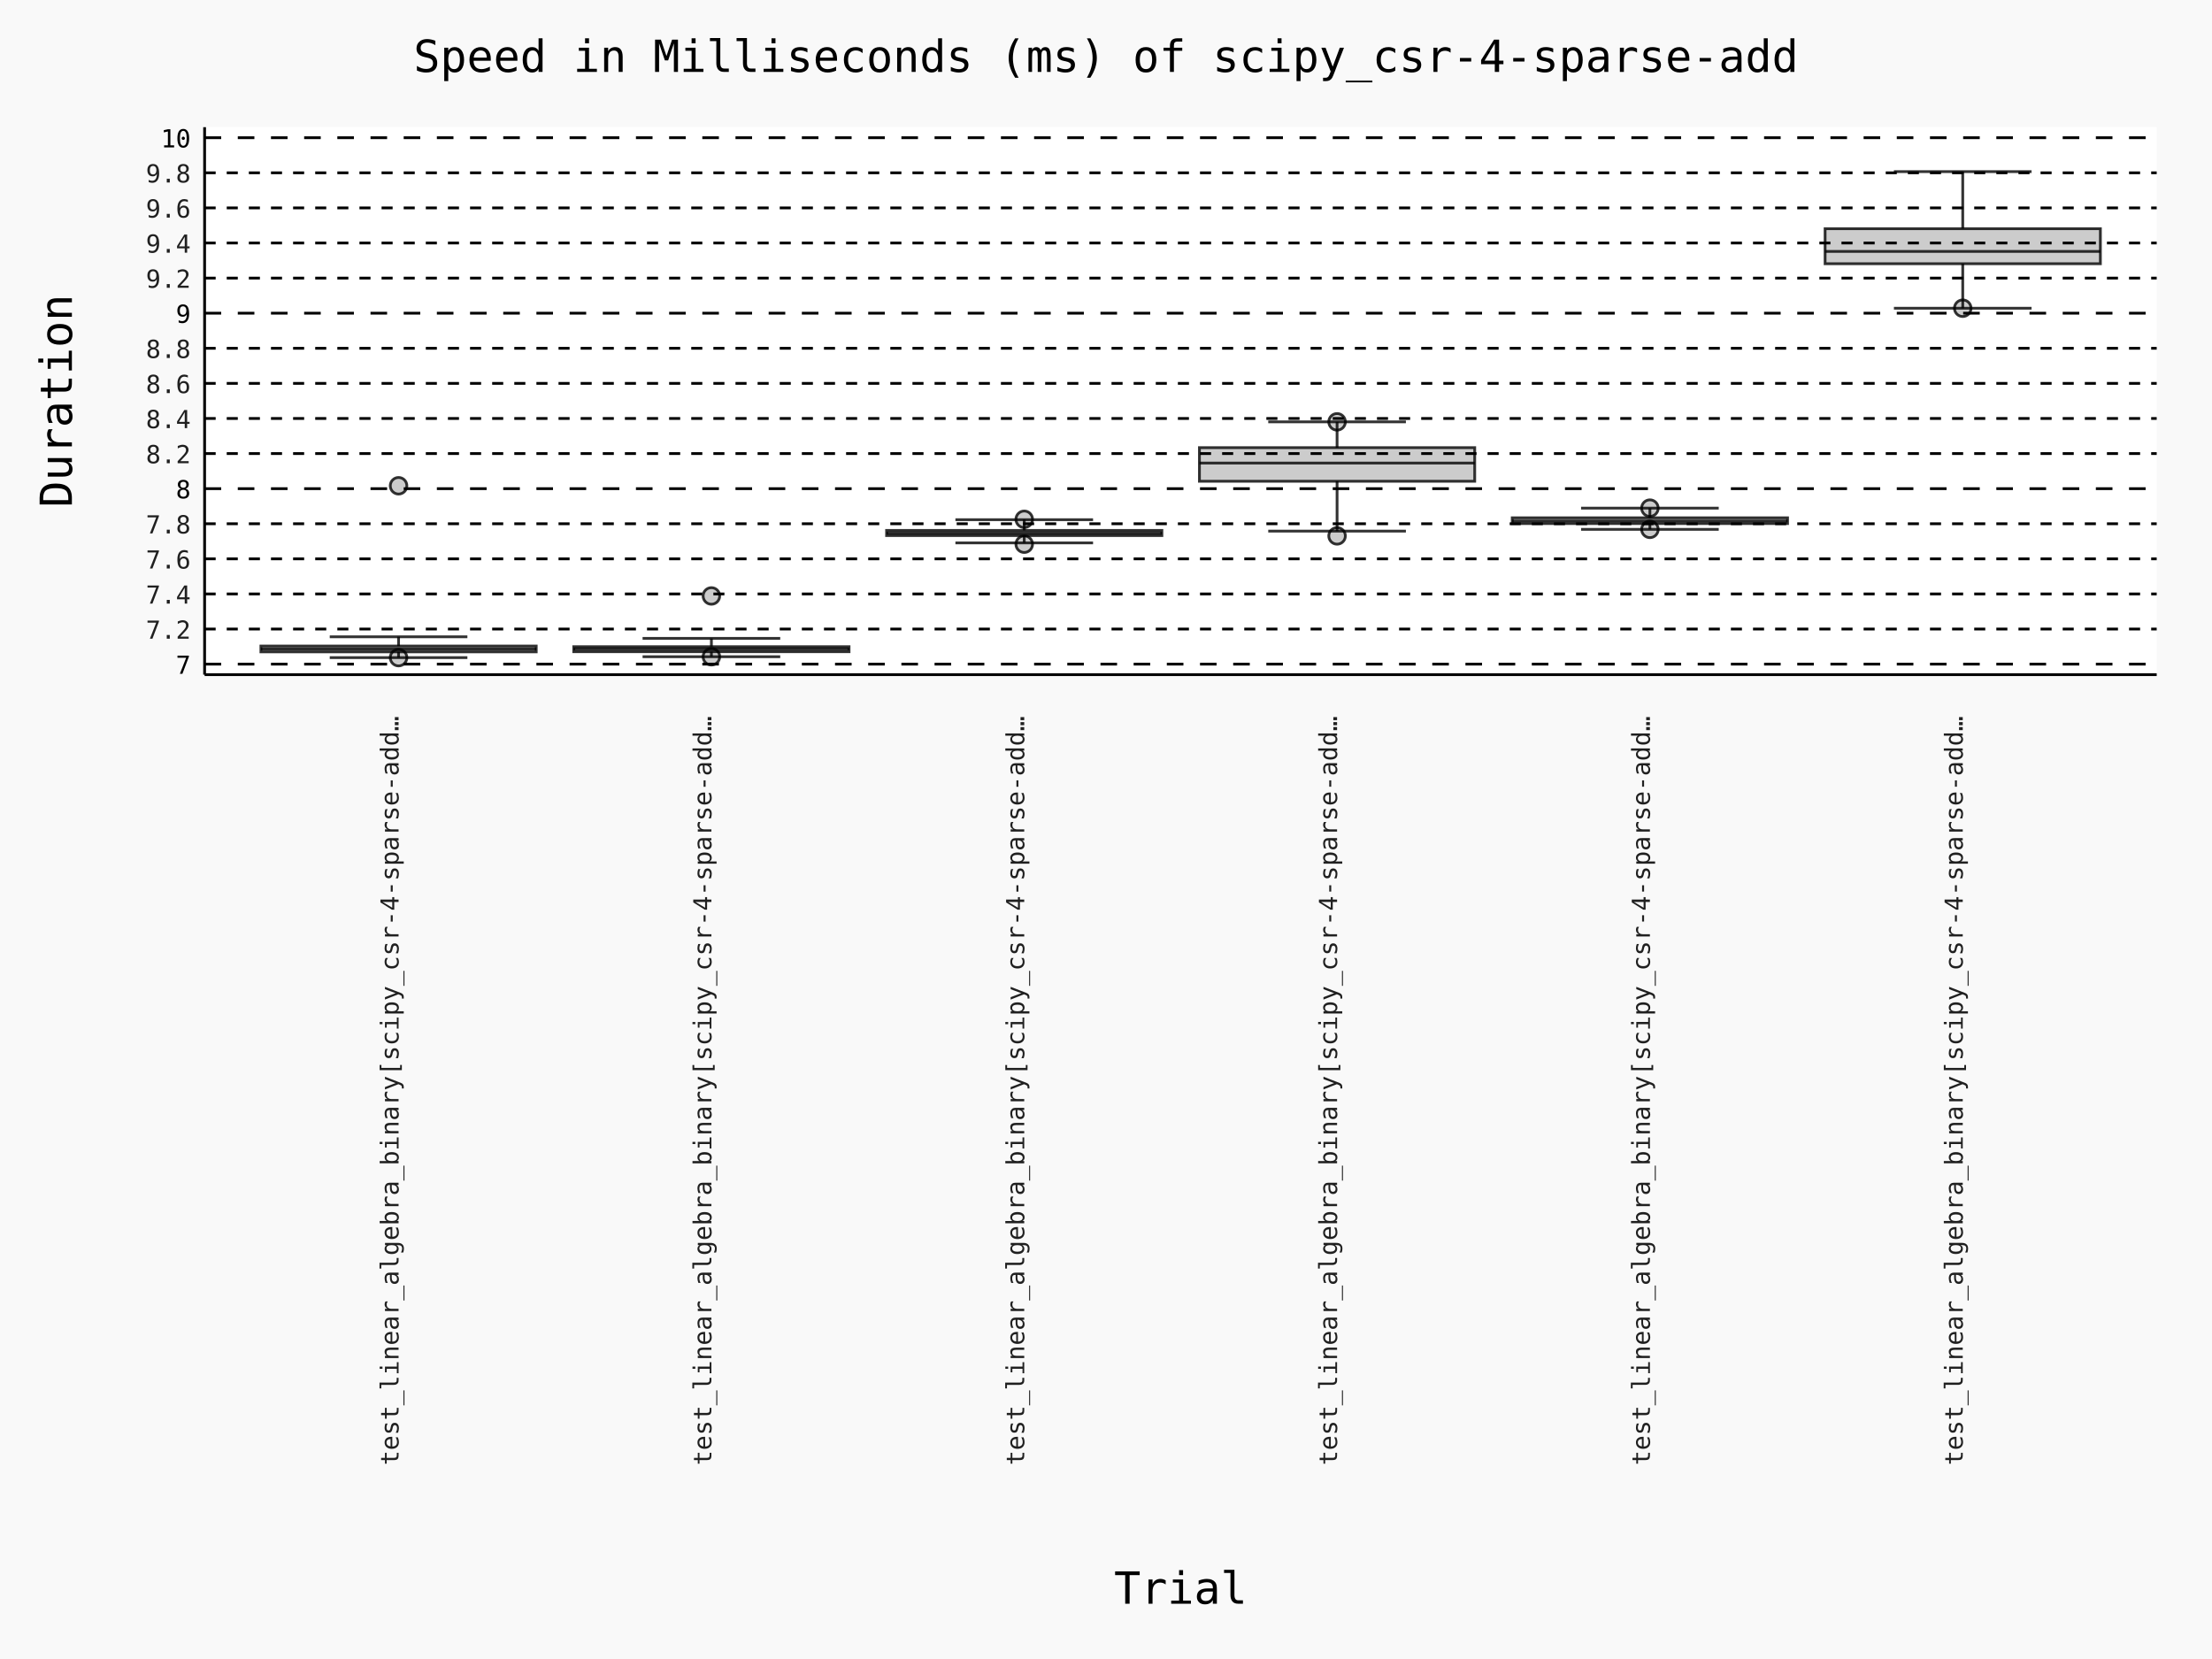
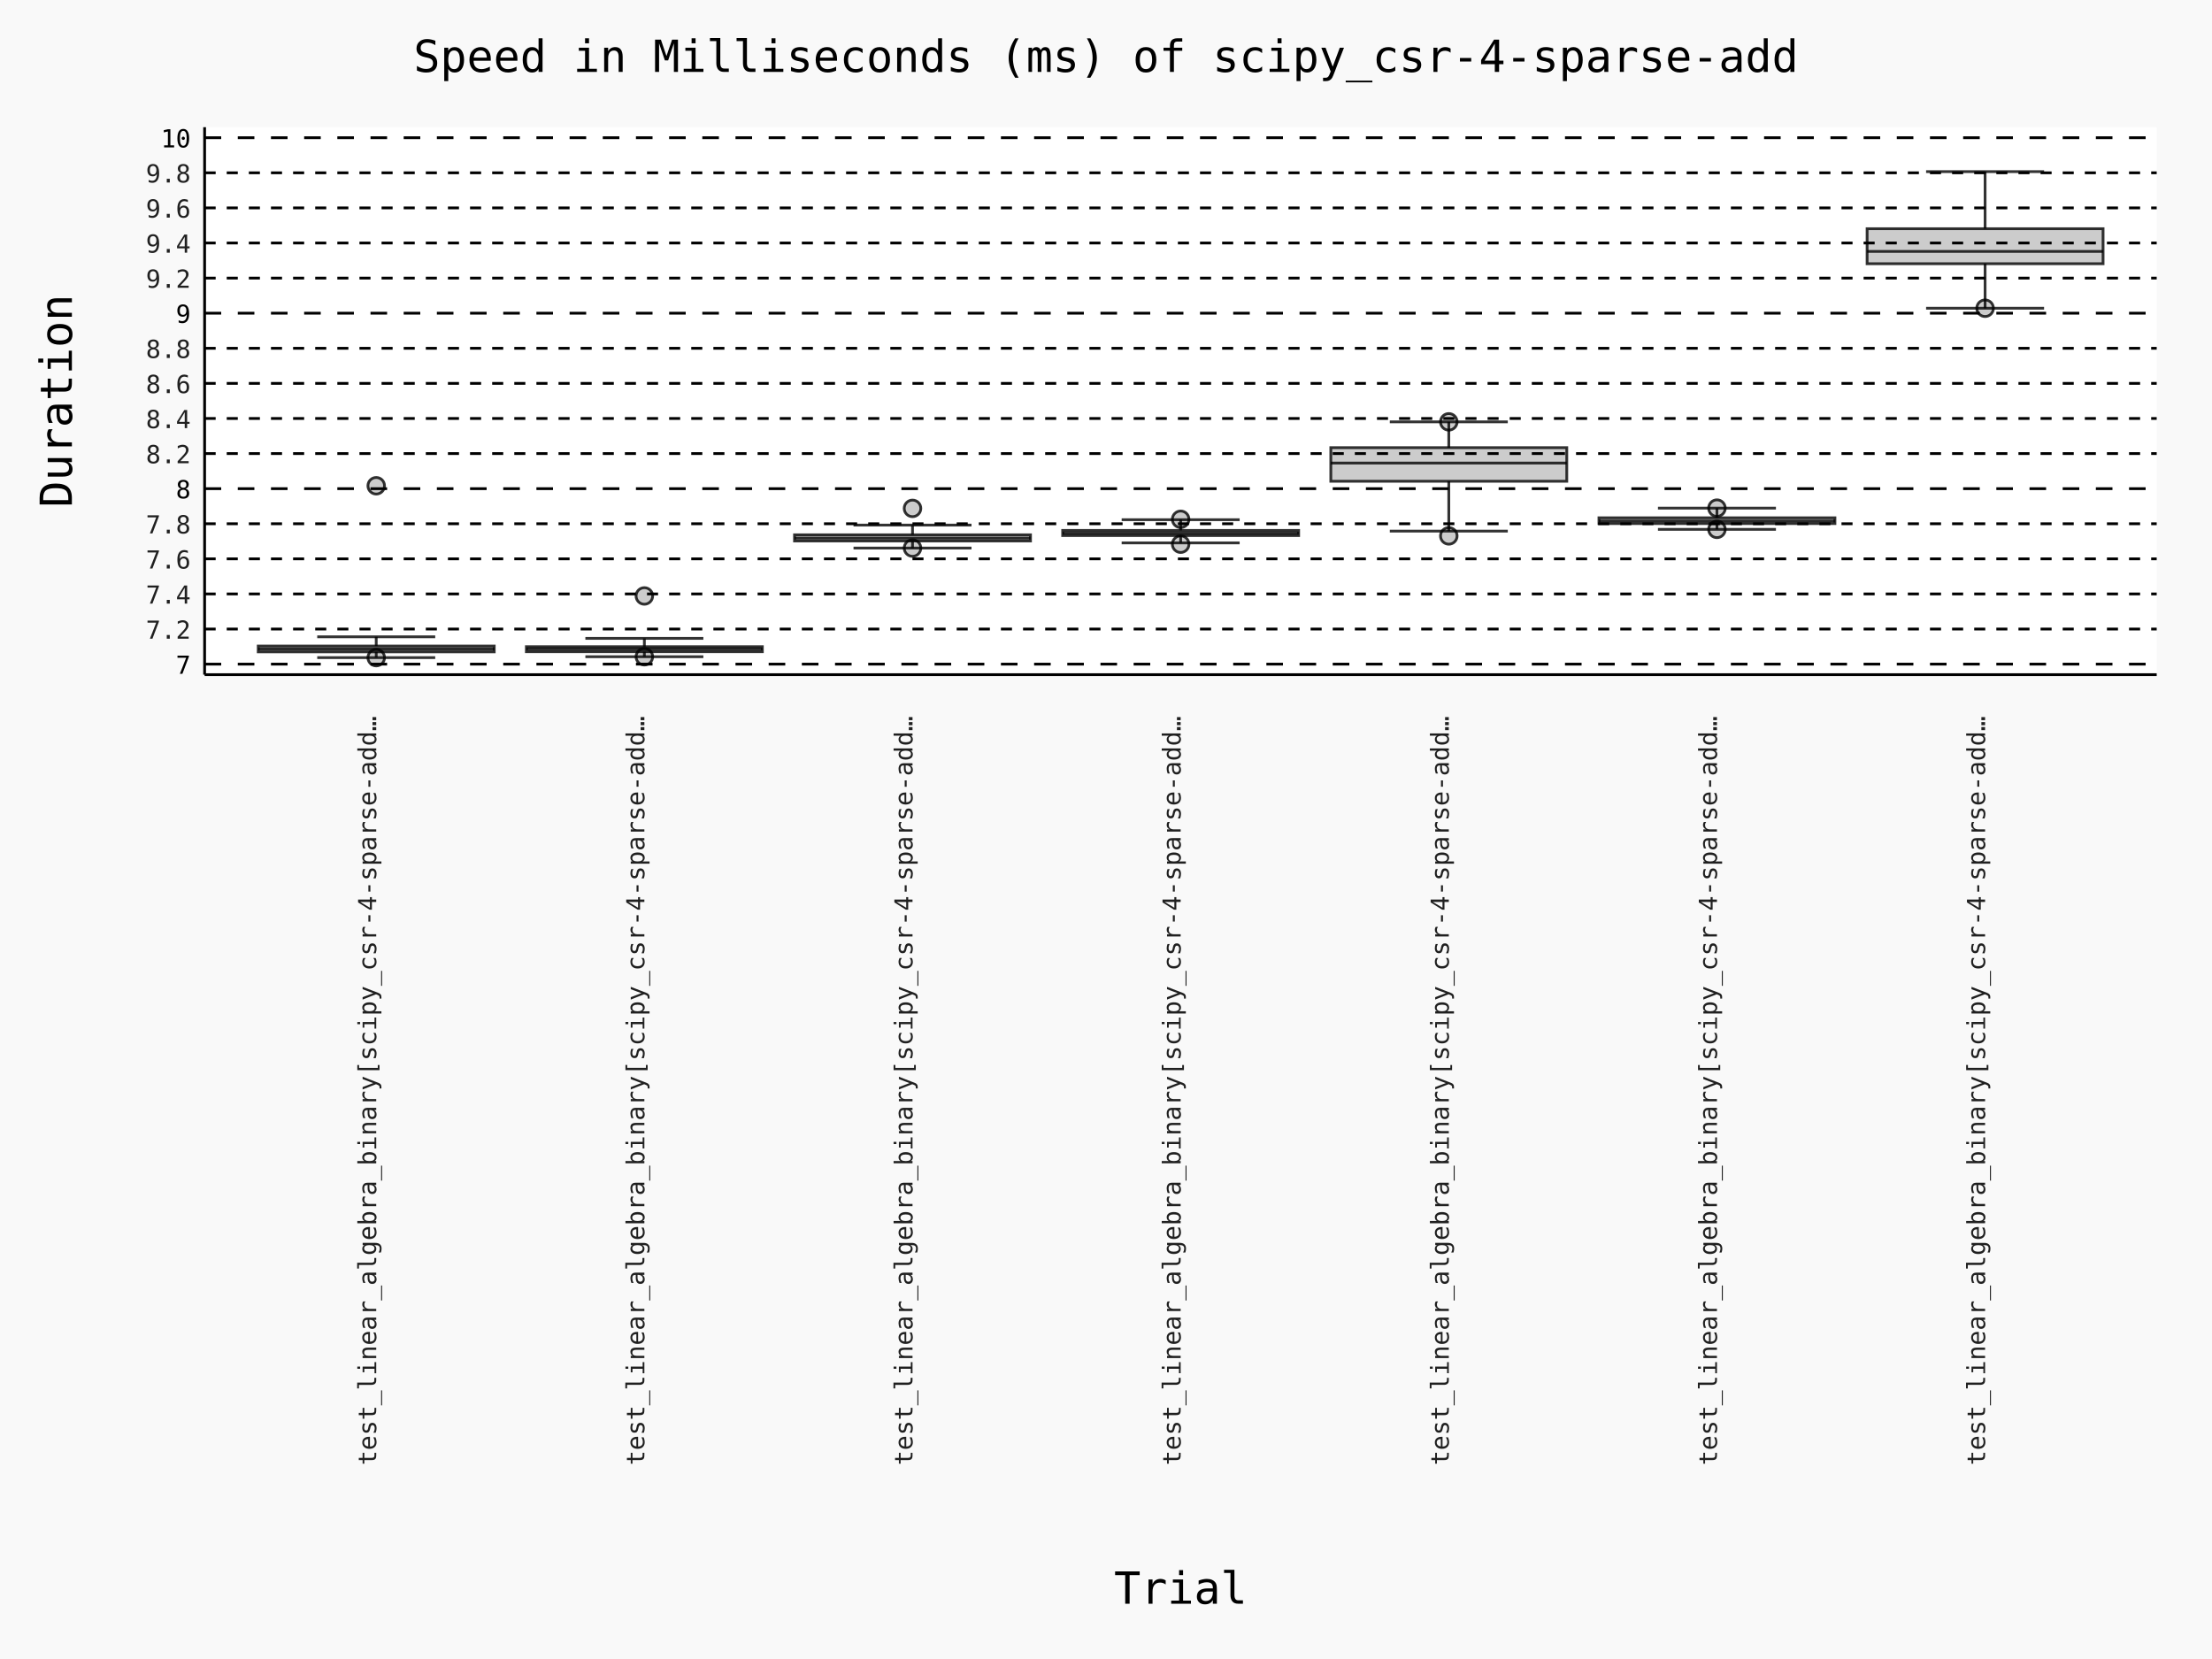
- <svg xmlns="http://www.w3.org/2000/svg" id="chart-9094779d-92fd-4ec5-b00a-3bc36656b622" class="pygal-chart" viewBox="0 0 800 600">
+ <svg xmlns="http://www.w3.org/2000/svg" id="chart-b6734a11-fb12-4c2f-bd4e-224523b827c1" class="pygal-chart" viewBox="0 0 800 600">
  <defs>
-     <style type="text/css">#chart-9094779d-92fd-4ec5-b00a-3bc36656b622{-webkit-user-select:none;-webkit-font-smoothing:antialiased;font-family:Consolas,"Deja Vu Sans Mono","Bitstream Vera Sans Mono","Courier New",monospace}#chart-9094779d-92fd-4ec5-b00a-3bc36656b622 .title{font-family:Consolas,"Deja Vu Sans Mono","Bitstream Vera Sans Mono","Courier New",monospace;font-size:16px}#chart-9094779d-92fd-4ec5-b00a-3bc36656b622 .legends .legend text{font-family:Consolas,"Deja Vu Sans Mono","Bitstream Vera Sans Mono","Courier New",monospace;font-size:14px}#chart-9094779d-92fd-4ec5-b00a-3bc36656b622 .axis text{font-family:Consolas,"Deja Vu Sans Mono","Bitstream Vera Sans Mono","Courier New",monospace;font-size:10px}#chart-9094779d-92fd-4ec5-b00a-3bc36656b622 .axis text.major{font-family:Consolas,"Deja Vu Sans Mono","Bitstream Vera Sans Mono","Courier New",monospace;font-size:10px}#chart-9094779d-92fd-4ec5-b00a-3bc36656b622 .text-overlay text.value{font-family:Consolas,"Deja Vu Sans Mono","Bitstream Vera Sans Mono","Courier New",monospace;font-size:16px}#chart-9094779d-92fd-4ec5-b00a-3bc36656b622 .text-overlay text.label{font-family:Consolas,"Deja Vu Sans Mono","Bitstream Vera Sans Mono","Courier New",monospace;font-size:10px}#chart-9094779d-92fd-4ec5-b00a-3bc36656b622 .tooltip{font-family:Consolas,"Deja Vu Sans Mono","Bitstream Vera Sans Mono","Courier New",monospace;font-size:14px}#chart-9094779d-92fd-4ec5-b00a-3bc36656b622 text.no_data{font-family:Consolas,"Deja Vu Sans Mono","Bitstream Vera Sans Mono","Courier New",monospace;font-size:64px}
- #chart-9094779d-92fd-4ec5-b00a-3bc36656b622{background-color:rgba(249,249,249,1)}#chart-9094779d-92fd-4ec5-b00a-3bc36656b622 path,#chart-9094779d-92fd-4ec5-b00a-3bc36656b622 line,#chart-9094779d-92fd-4ec5-b00a-3bc36656b622 rect,#chart-9094779d-92fd-4ec5-b00a-3bc36656b622 circle{-webkit-transition:150ms;-moz-transition:150ms;transition:150ms}#chart-9094779d-92fd-4ec5-b00a-3bc36656b622 .graph &gt; .background{fill:rgba(249,249,249,1)}#chart-9094779d-92fd-4ec5-b00a-3bc36656b622 .plot &gt; .background{fill:rgba(255,255,255,1)}#chart-9094779d-92fd-4ec5-b00a-3bc36656b622 .graph{fill:rgba(0,0,0,.87)}#chart-9094779d-92fd-4ec5-b00a-3bc36656b622 text.no_data{fill:rgba(0,0,0,1)}#chart-9094779d-92fd-4ec5-b00a-3bc36656b622 .title{fill:rgba(0,0,0,1)}#chart-9094779d-92fd-4ec5-b00a-3bc36656b622 .legends .legend text{fill:rgba(0,0,0,.87)}#chart-9094779d-92fd-4ec5-b00a-3bc36656b622 .legends .legend:hover text{fill:rgba(0,0,0,1)}#chart-9094779d-92fd-4ec5-b00a-3bc36656b622 .axis .line{stroke:rgba(0,0,0,1)}#chart-9094779d-92fd-4ec5-b00a-3bc36656b622 .axis .guide.line{stroke:rgba(0,0,0,.54)}#chart-9094779d-92fd-4ec5-b00a-3bc36656b622 .axis .major.line{stroke:rgba(0,0,0,.87)}#chart-9094779d-92fd-4ec5-b00a-3bc36656b622 .axis text.major{fill:rgba(0,0,0,1)}#chart-9094779d-92fd-4ec5-b00a-3bc36656b622 .axis.y .guides:hover .guide.line,#chart-9094779d-92fd-4ec5-b00a-3bc36656b622 .line-graph .axis.x .guides:hover .guide.line,#chart-9094779d-92fd-4ec5-b00a-3bc36656b622 .stackedline-graph .axis.x .guides:hover .guide.line,#chart-9094779d-92fd-4ec5-b00a-3bc36656b622 .xy-graph .axis.x .guides:hover .guide.line{stroke:rgba(0,0,0,1)}#chart-9094779d-92fd-4ec5-b00a-3bc36656b622 .axis .guides:hover text{fill:rgba(0,0,0,1)}#chart-9094779d-92fd-4ec5-b00a-3bc36656b622 .reactive{fill-opacity:.7;stroke-opacity:.8;stroke-width:1}#chart-9094779d-92fd-4ec5-b00a-3bc36656b622 .ci{stroke:rgba(0,0,0,.87)}#chart-9094779d-92fd-4ec5-b00a-3bc36656b622 .reactive.active,#chart-9094779d-92fd-4ec5-b00a-3bc36656b622 .active .reactive{fill-opacity:.8;stroke-opacity:.9;stroke-width:4}#chart-9094779d-92fd-4ec5-b00a-3bc36656b622 .ci .reactive.active{stroke-width:1.5}#chart-9094779d-92fd-4ec5-b00a-3bc36656b622 .series text{fill:rgba(0,0,0,1)}#chart-9094779d-92fd-4ec5-b00a-3bc36656b622 .tooltip rect{fill:rgba(255,255,255,1);stroke:rgba(0,0,0,1);-webkit-transition:opacity 150ms;-moz-transition:opacity 150ms;transition:opacity 150ms}#chart-9094779d-92fd-4ec5-b00a-3bc36656b622 .tooltip .label{fill:rgba(0,0,0,.87)}#chart-9094779d-92fd-4ec5-b00a-3bc36656b622 .tooltip .label{fill:rgba(0,0,0,.87)}#chart-9094779d-92fd-4ec5-b00a-3bc36656b622 .tooltip .legend{font-size:.8em;fill:rgba(0,0,0,.54)}#chart-9094779d-92fd-4ec5-b00a-3bc36656b622 .tooltip .x_label{font-size:.6em;fill:rgba(0,0,0,1)}#chart-9094779d-92fd-4ec5-b00a-3bc36656b622 .tooltip .xlink{font-size:.5em;text-decoration:underline}#chart-9094779d-92fd-4ec5-b00a-3bc36656b622 .tooltip .value{font-size:1.5em}#chart-9094779d-92fd-4ec5-b00a-3bc36656b622 .bound{font-size:.5em}#chart-9094779d-92fd-4ec5-b00a-3bc36656b622 .max-value{font-size:.75em;fill:rgba(0,0,0,.54)}#chart-9094779d-92fd-4ec5-b00a-3bc36656b622 .map-element{fill:rgba(255,255,255,1);stroke:rgba(0,0,0,.54) !important}#chart-9094779d-92fd-4ec5-b00a-3bc36656b622 .map-element .reactive{fill-opacity:inherit;stroke-opacity:inherit}#chart-9094779d-92fd-4ec5-b00a-3bc36656b622 .color-0,#chart-9094779d-92fd-4ec5-b00a-3bc36656b622 .color-0 a:visited{stroke:#000000;fill:#000000}#chart-9094779d-92fd-4ec5-b00a-3bc36656b622 .color-1,#chart-9094779d-92fd-4ec5-b00a-3bc36656b622 .color-1 a:visited{stroke:#000000;fill:#000000}#chart-9094779d-92fd-4ec5-b00a-3bc36656b622 .color-2,#chart-9094779d-92fd-4ec5-b00a-3bc36656b622 .color-2 a:visited{stroke:#000000;fill:#000000}#chart-9094779d-92fd-4ec5-b00a-3bc36656b622 .color-3,#chart-9094779d-92fd-4ec5-b00a-3bc36656b622 .color-3 a:visited{stroke:#000000;fill:#000000}#chart-9094779d-92fd-4ec5-b00a-3bc36656b622 .color-4,#chart-9094779d-92fd-4ec5-b00a-3bc36656b622 .color-4 a:visited{stroke:#000000;fill:#000000}#chart-9094779d-92fd-4ec5-b00a-3bc36656b622 .color-5,#chart-9094779d-92fd-4ec5-b00a-3bc36656b622 .color-5 a:visited{stroke:#000000;fill:#000000}#chart-9094779d-92fd-4ec5-b00a-3bc36656b622 .text-overlay .color-0 text{fill:white}#chart-9094779d-92fd-4ec5-b00a-3bc36656b622 .text-overlay .color-1 text{fill:white}#chart-9094779d-92fd-4ec5-b00a-3bc36656b622 .text-overlay .color-2 text{fill:white}#chart-9094779d-92fd-4ec5-b00a-3bc36656b622 .text-overlay .color-3 text{fill:white}#chart-9094779d-92fd-4ec5-b00a-3bc36656b622 .text-overlay .color-4 text{fill:white}#chart-9094779d-92fd-4ec5-b00a-3bc36656b622 .text-overlay .color-5 text{fill:white}
- #chart-9094779d-92fd-4ec5-b00a-3bc36656b622 text.no_data{text-anchor:middle}#chart-9094779d-92fd-4ec5-b00a-3bc36656b622 .guide.line{fill:none}#chart-9094779d-92fd-4ec5-b00a-3bc36656b622 .centered{text-anchor:middle}#chart-9094779d-92fd-4ec5-b00a-3bc36656b622 .title{text-anchor:middle}#chart-9094779d-92fd-4ec5-b00a-3bc36656b622 .legends .legend text{fill-opacity:1}#chart-9094779d-92fd-4ec5-b00a-3bc36656b622 .axis.x text{text-anchor:middle}#chart-9094779d-92fd-4ec5-b00a-3bc36656b622 .axis.x:not(.web) text[transform]{text-anchor:start}#chart-9094779d-92fd-4ec5-b00a-3bc36656b622 .axis.x:not(.web) text[transform].backwards{text-anchor:end}#chart-9094779d-92fd-4ec5-b00a-3bc36656b622 .axis.y text{text-anchor:end}#chart-9094779d-92fd-4ec5-b00a-3bc36656b622 .axis.y text[transform].backwards{text-anchor:start}#chart-9094779d-92fd-4ec5-b00a-3bc36656b622 .axis.y2 text{text-anchor:start}#chart-9094779d-92fd-4ec5-b00a-3bc36656b622 .axis.y2 text[transform].backwards{text-anchor:end}#chart-9094779d-92fd-4ec5-b00a-3bc36656b622 .axis .guide.line{stroke-dasharray:4,4;stroke:black}#chart-9094779d-92fd-4ec5-b00a-3bc36656b622 .axis .major.guide.line{stroke-dasharray:6,6;stroke:black}#chart-9094779d-92fd-4ec5-b00a-3bc36656b622 .horizontal .axis.y .guide.line,#chart-9094779d-92fd-4ec5-b00a-3bc36656b622 .horizontal .axis.y2 .guide.line,#chart-9094779d-92fd-4ec5-b00a-3bc36656b622 .vertical .axis.x .guide.line{opacity:0}#chart-9094779d-92fd-4ec5-b00a-3bc36656b622 .horizontal .axis.always_show .guide.line,#chart-9094779d-92fd-4ec5-b00a-3bc36656b622 .vertical .axis.always_show .guide.line{opacity:1 !important}#chart-9094779d-92fd-4ec5-b00a-3bc36656b622 .axis.y .guides:hover .guide.line,#chart-9094779d-92fd-4ec5-b00a-3bc36656b622 .axis.y2 .guides:hover .guide.line,#chart-9094779d-92fd-4ec5-b00a-3bc36656b622 .axis.x .guides:hover .guide.line{opacity:1}#chart-9094779d-92fd-4ec5-b00a-3bc36656b622 .axis .guides:hover text{opacity:1}#chart-9094779d-92fd-4ec5-b00a-3bc36656b622 .nofill{fill:none}#chart-9094779d-92fd-4ec5-b00a-3bc36656b622 .subtle-fill{fill-opacity:.2}#chart-9094779d-92fd-4ec5-b00a-3bc36656b622 .dot{stroke-width:1px;fill-opacity:1;stroke-opacity:1}#chart-9094779d-92fd-4ec5-b00a-3bc36656b622 .dot.active{stroke-width:5px}#chart-9094779d-92fd-4ec5-b00a-3bc36656b622 .dot.negative{fill:transparent}#chart-9094779d-92fd-4ec5-b00a-3bc36656b622 text,#chart-9094779d-92fd-4ec5-b00a-3bc36656b622 tspan{stroke:none !important}#chart-9094779d-92fd-4ec5-b00a-3bc36656b622 .series text.active{opacity:1}#chart-9094779d-92fd-4ec5-b00a-3bc36656b622 .tooltip rect{fill-opacity:.95;stroke-width:.5}#chart-9094779d-92fd-4ec5-b00a-3bc36656b622 .tooltip text{fill-opacity:1}#chart-9094779d-92fd-4ec5-b00a-3bc36656b622 .showable{visibility:hidden}#chart-9094779d-92fd-4ec5-b00a-3bc36656b622 .showable.shown{visibility:visible}#chart-9094779d-92fd-4ec5-b00a-3bc36656b622 .gauge-background{fill:rgba(229,229,229,1);stroke:none}#chart-9094779d-92fd-4ec5-b00a-3bc36656b622 .bg-lines{stroke:rgba(249,249,249,1);stroke-width:2px}
+     <style type="text/css">#chart-b6734a11-fb12-4c2f-bd4e-224523b827c1{-webkit-user-select:none;-webkit-font-smoothing:antialiased;font-family:Consolas,"Deja Vu Sans Mono","Bitstream Vera Sans Mono","Courier New",monospace}#chart-b6734a11-fb12-4c2f-bd4e-224523b827c1 .title{font-family:Consolas,"Deja Vu Sans Mono","Bitstream Vera Sans Mono","Courier New",monospace;font-size:16px}#chart-b6734a11-fb12-4c2f-bd4e-224523b827c1 .legends .legend text{font-family:Consolas,"Deja Vu Sans Mono","Bitstream Vera Sans Mono","Courier New",monospace;font-size:14px}#chart-b6734a11-fb12-4c2f-bd4e-224523b827c1 .axis text{font-family:Consolas,"Deja Vu Sans Mono","Bitstream Vera Sans Mono","Courier New",monospace;font-size:10px}#chart-b6734a11-fb12-4c2f-bd4e-224523b827c1 .axis text.major{font-family:Consolas,"Deja Vu Sans Mono","Bitstream Vera Sans Mono","Courier New",monospace;font-size:10px}#chart-b6734a11-fb12-4c2f-bd4e-224523b827c1 .text-overlay text.value{font-family:Consolas,"Deja Vu Sans Mono","Bitstream Vera Sans Mono","Courier New",monospace;font-size:16px}#chart-b6734a11-fb12-4c2f-bd4e-224523b827c1 .text-overlay text.label{font-family:Consolas,"Deja Vu Sans Mono","Bitstream Vera Sans Mono","Courier New",monospace;font-size:10px}#chart-b6734a11-fb12-4c2f-bd4e-224523b827c1 .tooltip{font-family:Consolas,"Deja Vu Sans Mono","Bitstream Vera Sans Mono","Courier New",monospace;font-size:14px}#chart-b6734a11-fb12-4c2f-bd4e-224523b827c1 text.no_data{font-family:Consolas,"Deja Vu Sans Mono","Bitstream Vera Sans Mono","Courier New",monospace;font-size:64px}
+ #chart-b6734a11-fb12-4c2f-bd4e-224523b827c1{background-color:rgba(249,249,249,1)}#chart-b6734a11-fb12-4c2f-bd4e-224523b827c1 path,#chart-b6734a11-fb12-4c2f-bd4e-224523b827c1 line,#chart-b6734a11-fb12-4c2f-bd4e-224523b827c1 rect,#chart-b6734a11-fb12-4c2f-bd4e-224523b827c1 circle{-webkit-transition:150ms;-moz-transition:150ms;transition:150ms}#chart-b6734a11-fb12-4c2f-bd4e-224523b827c1 .graph &gt; .background{fill:rgba(249,249,249,1)}#chart-b6734a11-fb12-4c2f-bd4e-224523b827c1 .plot &gt; .background{fill:rgba(255,255,255,1)}#chart-b6734a11-fb12-4c2f-bd4e-224523b827c1 .graph{fill:rgba(0,0,0,.87)}#chart-b6734a11-fb12-4c2f-bd4e-224523b827c1 text.no_data{fill:rgba(0,0,0,1)}#chart-b6734a11-fb12-4c2f-bd4e-224523b827c1 .title{fill:rgba(0,0,0,1)}#chart-b6734a11-fb12-4c2f-bd4e-224523b827c1 .legends .legend text{fill:rgba(0,0,0,.87)}#chart-b6734a11-fb12-4c2f-bd4e-224523b827c1 .legends .legend:hover text{fill:rgba(0,0,0,1)}#chart-b6734a11-fb12-4c2f-bd4e-224523b827c1 .axis .line{stroke:rgba(0,0,0,1)}#chart-b6734a11-fb12-4c2f-bd4e-224523b827c1 .axis .guide.line{stroke:rgba(0,0,0,.54)}#chart-b6734a11-fb12-4c2f-bd4e-224523b827c1 .axis .major.line{stroke:rgba(0,0,0,.87)}#chart-b6734a11-fb12-4c2f-bd4e-224523b827c1 .axis text.major{fill:rgba(0,0,0,1)}#chart-b6734a11-fb12-4c2f-bd4e-224523b827c1 .axis.y .guides:hover .guide.line,#chart-b6734a11-fb12-4c2f-bd4e-224523b827c1 .line-graph .axis.x .guides:hover .guide.line,#chart-b6734a11-fb12-4c2f-bd4e-224523b827c1 .stackedline-graph .axis.x .guides:hover .guide.line,#chart-b6734a11-fb12-4c2f-bd4e-224523b827c1 .xy-graph .axis.x .guides:hover .guide.line{stroke:rgba(0,0,0,1)}#chart-b6734a11-fb12-4c2f-bd4e-224523b827c1 .axis .guides:hover text{fill:rgba(0,0,0,1)}#chart-b6734a11-fb12-4c2f-bd4e-224523b827c1 .reactive{fill-opacity:.7;stroke-opacity:.8;stroke-width:1}#chart-b6734a11-fb12-4c2f-bd4e-224523b827c1 .ci{stroke:rgba(0,0,0,.87)}#chart-b6734a11-fb12-4c2f-bd4e-224523b827c1 .reactive.active,#chart-b6734a11-fb12-4c2f-bd4e-224523b827c1 .active .reactive{fill-opacity:.8;stroke-opacity:.9;stroke-width:4}#chart-b6734a11-fb12-4c2f-bd4e-224523b827c1 .ci .reactive.active{stroke-width:1.5}#chart-b6734a11-fb12-4c2f-bd4e-224523b827c1 .series text{fill:rgba(0,0,0,1)}#chart-b6734a11-fb12-4c2f-bd4e-224523b827c1 .tooltip rect{fill:rgba(255,255,255,1);stroke:rgba(0,0,0,1);-webkit-transition:opacity 150ms;-moz-transition:opacity 150ms;transition:opacity 150ms}#chart-b6734a11-fb12-4c2f-bd4e-224523b827c1 .tooltip .label{fill:rgba(0,0,0,.87)}#chart-b6734a11-fb12-4c2f-bd4e-224523b827c1 .tooltip .label{fill:rgba(0,0,0,.87)}#chart-b6734a11-fb12-4c2f-bd4e-224523b827c1 .tooltip .legend{font-size:.8em;fill:rgba(0,0,0,.54)}#chart-b6734a11-fb12-4c2f-bd4e-224523b827c1 .tooltip .x_label{font-size:.6em;fill:rgba(0,0,0,1)}#chart-b6734a11-fb12-4c2f-bd4e-224523b827c1 .tooltip .xlink{font-size:.5em;text-decoration:underline}#chart-b6734a11-fb12-4c2f-bd4e-224523b827c1 .tooltip .value{font-size:1.5em}#chart-b6734a11-fb12-4c2f-bd4e-224523b827c1 .bound{font-size:.5em}#chart-b6734a11-fb12-4c2f-bd4e-224523b827c1 .max-value{font-size:.75em;fill:rgba(0,0,0,.54)}#chart-b6734a11-fb12-4c2f-bd4e-224523b827c1 .map-element{fill:rgba(255,255,255,1);stroke:rgba(0,0,0,.54) !important}#chart-b6734a11-fb12-4c2f-bd4e-224523b827c1 .map-element .reactive{fill-opacity:inherit;stroke-opacity:inherit}#chart-b6734a11-fb12-4c2f-bd4e-224523b827c1 .color-0,#chart-b6734a11-fb12-4c2f-bd4e-224523b827c1 .color-0 a:visited{stroke:#000000;fill:#000000}#chart-b6734a11-fb12-4c2f-bd4e-224523b827c1 .color-1,#chart-b6734a11-fb12-4c2f-bd4e-224523b827c1 .color-1 a:visited{stroke:#000000;fill:#000000}#chart-b6734a11-fb12-4c2f-bd4e-224523b827c1 .color-2,#chart-b6734a11-fb12-4c2f-bd4e-224523b827c1 .color-2 a:visited{stroke:#000000;fill:#000000}#chart-b6734a11-fb12-4c2f-bd4e-224523b827c1 .color-3,#chart-b6734a11-fb12-4c2f-bd4e-224523b827c1 .color-3 a:visited{stroke:#000000;fill:#000000}#chart-b6734a11-fb12-4c2f-bd4e-224523b827c1 .color-4,#chart-b6734a11-fb12-4c2f-bd4e-224523b827c1 .color-4 a:visited{stroke:#000000;fill:#000000}#chart-b6734a11-fb12-4c2f-bd4e-224523b827c1 .color-5,#chart-b6734a11-fb12-4c2f-bd4e-224523b827c1 .color-5 a:visited{stroke:#000000;fill:#000000}#chart-b6734a11-fb12-4c2f-bd4e-224523b827c1 .color-6,#chart-b6734a11-fb12-4c2f-bd4e-224523b827c1 .color-6 a:visited{stroke:#000000;fill:#000000}#chart-b6734a11-fb12-4c2f-bd4e-224523b827c1 .text-overlay .color-0 text{fill:white}#chart-b6734a11-fb12-4c2f-bd4e-224523b827c1 .text-overlay .color-1 text{fill:white}#chart-b6734a11-fb12-4c2f-bd4e-224523b827c1 .text-overlay .color-2 text{fill:white}#chart-b6734a11-fb12-4c2f-bd4e-224523b827c1 .text-overlay .color-3 text{fill:white}#chart-b6734a11-fb12-4c2f-bd4e-224523b827c1 .text-overlay .color-4 text{fill:white}#chart-b6734a11-fb12-4c2f-bd4e-224523b827c1 .text-overlay .color-5 text{fill:white}#chart-b6734a11-fb12-4c2f-bd4e-224523b827c1 .text-overlay .color-6 text{fill:white}
+ #chart-b6734a11-fb12-4c2f-bd4e-224523b827c1 text.no_data{text-anchor:middle}#chart-b6734a11-fb12-4c2f-bd4e-224523b827c1 .guide.line{fill:none}#chart-b6734a11-fb12-4c2f-bd4e-224523b827c1 .centered{text-anchor:middle}#chart-b6734a11-fb12-4c2f-bd4e-224523b827c1 .title{text-anchor:middle}#chart-b6734a11-fb12-4c2f-bd4e-224523b827c1 .legends .legend text{fill-opacity:1}#chart-b6734a11-fb12-4c2f-bd4e-224523b827c1 .axis.x text{text-anchor:middle}#chart-b6734a11-fb12-4c2f-bd4e-224523b827c1 .axis.x:not(.web) text[transform]{text-anchor:start}#chart-b6734a11-fb12-4c2f-bd4e-224523b827c1 .axis.x:not(.web) text[transform].backwards{text-anchor:end}#chart-b6734a11-fb12-4c2f-bd4e-224523b827c1 .axis.y text{text-anchor:end}#chart-b6734a11-fb12-4c2f-bd4e-224523b827c1 .axis.y text[transform].backwards{text-anchor:start}#chart-b6734a11-fb12-4c2f-bd4e-224523b827c1 .axis.y2 text{text-anchor:start}#chart-b6734a11-fb12-4c2f-bd4e-224523b827c1 .axis.y2 text[transform].backwards{text-anchor:end}#chart-b6734a11-fb12-4c2f-bd4e-224523b827c1 .axis .guide.line{stroke-dasharray:4,4;stroke:black}#chart-b6734a11-fb12-4c2f-bd4e-224523b827c1 .axis .major.guide.line{stroke-dasharray:6,6;stroke:black}#chart-b6734a11-fb12-4c2f-bd4e-224523b827c1 .horizontal .axis.y .guide.line,#chart-b6734a11-fb12-4c2f-bd4e-224523b827c1 .horizontal .axis.y2 .guide.line,#chart-b6734a11-fb12-4c2f-bd4e-224523b827c1 .vertical .axis.x .guide.line{opacity:0}#chart-b6734a11-fb12-4c2f-bd4e-224523b827c1 .horizontal .axis.always_show .guide.line,#chart-b6734a11-fb12-4c2f-bd4e-224523b827c1 .vertical .axis.always_show .guide.line{opacity:1 !important}#chart-b6734a11-fb12-4c2f-bd4e-224523b827c1 .axis.y .guides:hover .guide.line,#chart-b6734a11-fb12-4c2f-bd4e-224523b827c1 .axis.y2 .guides:hover .guide.line,#chart-b6734a11-fb12-4c2f-bd4e-224523b827c1 .axis.x .guides:hover .guide.line{opacity:1}#chart-b6734a11-fb12-4c2f-bd4e-224523b827c1 .axis .guides:hover text{opacity:1}#chart-b6734a11-fb12-4c2f-bd4e-224523b827c1 .nofill{fill:none}#chart-b6734a11-fb12-4c2f-bd4e-224523b827c1 .subtle-fill{fill-opacity:.2}#chart-b6734a11-fb12-4c2f-bd4e-224523b827c1 .dot{stroke-width:1px;fill-opacity:1;stroke-opacity:1}#chart-b6734a11-fb12-4c2f-bd4e-224523b827c1 .dot.active{stroke-width:5px}#chart-b6734a11-fb12-4c2f-bd4e-224523b827c1 .dot.negative{fill:transparent}#chart-b6734a11-fb12-4c2f-bd4e-224523b827c1 text,#chart-b6734a11-fb12-4c2f-bd4e-224523b827c1 tspan{stroke:none !important}#chart-b6734a11-fb12-4c2f-bd4e-224523b827c1 .series text.active{opacity:1}#chart-b6734a11-fb12-4c2f-bd4e-224523b827c1 .tooltip rect{fill-opacity:.95;stroke-width:.5}#chart-b6734a11-fb12-4c2f-bd4e-224523b827c1 .tooltip text{fill-opacity:1}#chart-b6734a11-fb12-4c2f-bd4e-224523b827c1 .showable{visibility:hidden}#chart-b6734a11-fb12-4c2f-bd4e-224523b827c1 .showable.shown{visibility:visible}#chart-b6734a11-fb12-4c2f-bd4e-224523b827c1 .gauge-background{fill:rgba(229,229,229,1);stroke:none}#chart-b6734a11-fb12-4c2f-bd4e-224523b827c1 .bg-lines{stroke:rgba(249,249,249,1);stroke-width:2px}
.tooltip .value{font-size:1em !important}.axis text{font-size:9px !important}</style>
  </defs>
  <g class="graph custombox-graph vertical">
    <rect x="0" y="0" width="800" height="600" class="background" />
    <g transform="translate(74, 46)" class="plot">
      <rect x="0" y="0" width="706.0" height="198.0" class="background" />
      <g class="axis y always_show">
        <path d="M0 198 h706" class="line" />
        <g class="guides">
          <path d="M0 194.192 h706" class="major guide line" />
          <text x="-5" y="197.692" class="major">7</text>
        </g>
        <g class="guides">
          <path d="M0 181.5 h706" class="guide line" />
          <text x="-5" y="185.0" class="">7.2</text>
        </g>
        <g class="guides">
          <path d="M0 168.808 h706" class="guide line" />
          <text x="-5" y="172.308" class="">7.4</text>
        </g>
        <g class="guides">
          <path d="M0 156.115 h706" class="guide line" />
          <text x="-5" y="159.615" class="">7.6</text>
        </g>
        <g class="guides">
          <path d="M0 143.423 h706" class="guide line" />
          <text x="-5" y="146.923" class="">7.8</text>
        </g>
        <g class="guides">
          <path d="M0 130.731 h706" class="major guide line" />
          <text x="-5" y="134.231" class="major">8</text>
        </g>
        <g class="guides">
          <path d="M0 118.038 h706" class="guide line" />
          <text x="-5" y="121.538" class="">8.2</text>
        </g>
        <g class="guides">
          <path d="M0 105.346 h706" class="guide line" />
          <text x="-5" y="108.846" class="">8.4</text>
        </g>
        <g class="guides">
          <path d="M0 92.654 h706" class="guide line" />
          <text x="-5" y="96.154" class="">8.6</text>
        </g>
        <g class="guides">
          <path d="M0 79.962 h706" class="guide line" />
          <text x="-5" y="83.462" class="">8.8</text>
        </g>
        <g class="guides">
          <path d="M0 67.269 h706" class="major guide line" />
          <text x="-5" y="70.769" class="major">9</text>
        </g>
        <g class="guides">
          <path d="M0 54.577 h706" class="guide line" />
          <text x="-5" y="58.077" class="">9.2</text>
        </g>
        <g class="guides">
          <path d="M0 41.885 h706" class="guide line" />
          <text x="-5" y="45.385" class="">9.4</text>
        </g>
        <g class="guides">
          <path d="M0 29.192 h706" class="guide line" />
          <text x="-5" y="32.692" class="">9.6</text>
        </g>
        <g class="guides">
          <path d="M0 16.5 h706" class="guide line" />
          <text x="-5" y="20" class="">9.8</text>
        </g>
        <g class="guides">
          <path d="M0 3.808 h706" class="major guide line" />
          <text x="-5" y="7.308" class="major">10</text>
        </g>
      </g>
      <g class="axis x">
        <path d="M0 0 v198" class="line" />
        <g class="guides">
-           <path d="M70.147 0 v198" class="guide line" />
-           <text x="70.147" y="213.0" class="backwards" transform="rotate(270 70.14744 213)">test_linear_algebra_binary[scipy_csr-4-sparse-add…</text>
-         </g>
-         <g class="guides">
-           <path d="M183.288 0 v198" class="guide line" />
-           <text x="183.288" y="213.0" class="backwards" transform="rotate(270 183.2885 213)">test_linear_algebra_binary[scipy_csr-4-sparse-add…</text>
-         </g>
-         <g class="guides">
-           <path d="M296.429 0 v198" class="guide line" />
-           <text x="296.429" y="213.0" class="backwards" transform="rotate(270 296.4295 213)">test_linear_algebra_binary[scipy_csr-4-sparse-add…</text>
-         </g>
-         <g class="guides">
-           <path d="M409.571 0 v198" class="guide line" />
-           <text x="409.571" y="213.0" class="backwards" transform="rotate(270 409.5705 213)">test_linear_algebra_binary[scipy_csr-4-sparse-add…</text>
-         </g>
-         <g class="guides">
-           <path d="M522.712 0 v198" class="guide line" />
-           <text x="522.712" y="213.0" class="backwards" transform="rotate(270 522.7115 213)">test_linear_algebra_binary[scipy_csr-4-sparse-add…</text>
-         </g>
-         <g class="guides">
-           <path d="M635.853 0 v198" class="guide line" />
-           <text x="635.853" y="213.0" class="backwards" transform="rotate(270 635.8526 213)">test_linear_algebra_binary[scipy_csr-4-sparse-add…</text>
+           <path d="M62.066 0 v198" class="guide line" />
+           <text x="62.066" y="213.0" class="backwards" transform="rotate(270 62.06593 213)">test_linear_algebra_binary[scipy_csr-4-sparse-add…</text>
+         </g>
+         <g class="guides">
+           <path d="M159.044 0 v198" class="guide line" />
+           <text x="159.044" y="213.0" class="backwards" transform="rotate(270 159.044 213)">test_linear_algebra_binary[scipy_csr-4-sparse-add…</text>
+         </g>
+         <g class="guides">
+           <path d="M256.022 0 v198" class="guide line" />
+           <text x="256.022" y="213.0" class="backwards" transform="rotate(270 256.022 213)">test_linear_algebra_binary[scipy_csr-4-sparse-add…</text>
+         </g>
+         <g class="guides">
+           <path d="M353 0 v198" class="guide line" />
+           <text x="353.0" y="213.0" class="backwards" transform="rotate(270 353 213)">test_linear_algebra_binary[scipy_csr-4-sparse-add…</text>
+         </g>
+         <g class="guides">
+           <path d="M449.978 0 v198" class="guide line" />
+           <text x="449.978" y="213.0" class="backwards" transform="rotate(270 449.978 213)">test_linear_algebra_binary[scipy_csr-4-sparse-add…</text>
+         </g>
+         <g class="guides">
+           <path d="M546.956 0 v198" class="guide line" />
+           <text x="546.956" y="213.0" class="backwards" transform="rotate(270 546.956 213)">test_linear_algebra_binary[scipy_csr-4-sparse-add…</text>
+         </g>
+         <g class="guides">
+           <path d="M643.934 0 v198" class="guide line" />
+           <text x="643.934" y="213.0" class="backwards" transform="rotate(270 643.9341 213)">test_linear_algebra_binary[scipy_csr-4-sparse-add…</text>
        </g>
      </g>
      <g class="series serie-0 color-0">
        <g class="boxes">
          <g class="box">
-             <path stroke-width="3" d="M45.256 191.835 L95.038 191.835" class="reactive tooltip-trigger" />
-             <path stroke-width="3" d="M20.365 188.719 L119.929 188.719" class="reactive tooltip-trigger" />
-             <path stroke-width="3" d="M45.256 184.308 L95.038 184.308" class="reactive tooltip-trigger" />
-             <path stroke-width="2" d="M70.147 191.835 L70.147 189.755" class="reactive tooltip-trigger" />
-             <path stroke-width="2" d="M70.147 184.308 L70.147 187.647" class="reactive tooltip-trigger" />
-             <rect x="20.365" y="187.647" height="2.108" width="99.564" class="subtle-fill reactive tooltip-trigger" />
-             <circle cx="70.147" cy="191.835" r="3" class="subtle-fill reactive tooltip-trigger" />
-             <circle cx="70.147" cy="129.687" r="3" class="subtle-fill reactive tooltip-trigger" />
+             <path stroke-width="3" d="M40.731 191.835 L83.401 191.835" class="reactive tooltip-trigger" />
+             <path stroke-width="3" d="M19.396 188.719 L104.736 188.719" class="reactive tooltip-trigger" />
+             <path stroke-width="3" d="M40.731 184.308 L83.401 184.308" class="reactive tooltip-trigger" />
+             <path stroke-width="2" d="M62.066 191.835 L62.066 189.755" class="reactive tooltip-trigger" />
+             <path stroke-width="2" d="M62.066 184.308 L62.066 187.647" class="reactive tooltip-trigger" />
+             <rect x="19.396" y="187.647" height="2.108" width="85.341" class="subtle-fill reactive tooltip-trigger" />
+             <circle cx="62.066" cy="191.835" r="3" class="subtle-fill reactive tooltip-trigger" />
+             <circle cx="62.066" cy="129.687" r="3" class="subtle-fill reactive tooltip-trigger" />
          </g>
        </g>
      </g>
      <g class="series serie-1 color-1">
        <g class="boxes">
          <g class="box">
-             <path stroke-width="3" d="M158.397 191.512 L208.179 191.512" class="reactive tooltip-trigger" />
-             <path stroke-width="3" d="M133.506 188.675 L233.071 188.675" class="reactive tooltip-trigger" />
-             <path stroke-width="3" d="M158.397 184.874 L208.179 184.874" class="reactive tooltip-trigger" />
-             <path stroke-width="2" d="M183.288 191.512 L183.288 189.702" class="reactive tooltip-trigger" />
-             <path stroke-width="2" d="M183.288 184.874 L183.288 187.882" class="reactive tooltip-trigger" />
-             <rect x="133.506" y="187.882" height="1.82" width="99.564" class="subtle-fill reactive tooltip-trigger" />
-             <circle cx="183.288" cy="191.512" r="3" class="subtle-fill reactive tooltip-trigger" />
-             <circle cx="183.288" cy="169.535" r="3" class="subtle-fill reactive tooltip-trigger" />
+             <path stroke-width="3" d="M137.709 191.512 L180.379 191.512" class="reactive tooltip-trigger" />
+             <path stroke-width="3" d="M116.374 188.675 L201.714 188.675" class="reactive tooltip-trigger" />
+             <path stroke-width="3" d="M137.709 184.874 L180.379 184.874" class="reactive tooltip-trigger" />
+             <path stroke-width="2" d="M159.044 191.512 L159.044 189.702" class="reactive tooltip-trigger" />
+             <path stroke-width="2" d="M159.044 184.874 L159.044 187.882" class="reactive tooltip-trigger" />
+             <rect x="116.374" y="187.882" height="1.82" width="85.341" class="subtle-fill reactive tooltip-trigger" />
+             <circle cx="159.044" cy="191.512" r="3" class="subtle-fill reactive tooltip-trigger" />
+             <circle cx="159.044" cy="169.535" r="3" class="subtle-fill reactive tooltip-trigger" />
          </g>
        </g>
      </g>
      <g class="series serie-2 color-2">
        <g class="boxes">
          <g class="box">
-             <path stroke-width="3" d="M271.538 150.347 L321.321 150.347" class="reactive tooltip-trigger" />
-             <path stroke-width="3" d="M246.647 146.844 L346.212 146.844" class="reactive tooltip-trigger" />
-             <path stroke-width="3" d="M271.538 141.958 L321.321 141.958" class="reactive tooltip-trigger" />
-             <path stroke-width="2" d="M296.429 150.347 L296.429 147.696" class="reactive tooltip-trigger" />
-             <path stroke-width="2" d="M296.429 141.958 L296.429 145.832" class="reactive tooltip-trigger" />
-             <rect x="246.647" y="145.832" height="1.864" width="99.564" class="subtle-fill reactive tooltip-trigger" />
-             <circle cx="296.429" cy="150.811" r="3" class="subtle-fill reactive tooltip-trigger" />
-             <circle cx="296.429" cy="141.812" r="3" class="subtle-fill reactive tooltip-trigger" />
+             <path stroke-width="3" d="M234.687 152.213 L277.357 152.213" class="reactive tooltip-trigger" />
+             <path stroke-width="3" d="M213.352 148.615 L298.692 148.615" class="reactive tooltip-trigger" />
+             <path stroke-width="3" d="M234.687 143.906 L277.357 143.906" class="reactive tooltip-trigger" />
+             <path stroke-width="2" d="M256.022 152.213 L256.022 149.651" class="reactive tooltip-trigger" />
+             <path stroke-width="2" d="M256.022 143.906 L256.022 147.423" class="reactive tooltip-trigger" />
+             <rect x="213.352" y="147.423" height="2.227" width="85.341" class="subtle-fill reactive tooltip-trigger" />
+             <circle cx="256.022" cy="152.213" r="3" class="subtle-fill reactive tooltip-trigger" />
+             <circle cx="256.022" cy="137.864" r="3" class="subtle-fill reactive tooltip-trigger" />
          </g>
        </g>
      </g>
      <g class="series serie-3 color-3">
        <g class="boxes">
          <g class="box">
-             <path stroke-width="3" d="M384.679 146.083 L434.462 146.083" class="reactive tooltip-trigger" />
-             <path stroke-width="3" d="M359.788 121.471 L459.353 121.471" class="reactive tooltip-trigger" />
-             <path stroke-width="3" d="M384.679 106.569 L434.462 106.569" class="reactive tooltip-trigger" />
-             <path stroke-width="2" d="M409.571 146.083 L409.571 128.056" class="reactive tooltip-trigger" />
-             <path stroke-width="2" d="M409.571 106.569 L409.571 115.895" class="reactive tooltip-trigger" />
-             <rect x="359.788" y="115.895" height="12.16" width="99.564" class="subtle-fill reactive tooltip-trigger" />
-             <circle cx="409.571" cy="147.815" r="3" class="subtle-fill reactive tooltip-trigger" />
-             <circle cx="409.571" cy="106.569" r="3" class="subtle-fill reactive tooltip-trigger" />
+             <path stroke-width="3" d="M331.665 150.347 L374.335 150.347" class="reactive tooltip-trigger" />
+             <path stroke-width="3" d="M310.33 146.844 L395.67 146.844" class="reactive tooltip-trigger" />
+             <path stroke-width="3" d="M331.665 141.958 L374.335 141.958" class="reactive tooltip-trigger" />
+             <path stroke-width="2" d="M353 150.347 L353 147.696" class="reactive tooltip-trigger" />
+             <path stroke-width="2" d="M353 141.958 L353 145.832" class="reactive tooltip-trigger" />
+             <rect x="310.33" y="145.832" height="1.864" width="85.341" class="subtle-fill reactive tooltip-trigger" />
+             <circle cx="353.0" cy="150.811" r="3" class="subtle-fill reactive tooltip-trigger" />
+             <circle cx="353.0" cy="141.812" r="3" class="subtle-fill reactive tooltip-trigger" />
          </g>
        </g>
      </g>
      <g class="series serie-4 color-4">
        <g class="boxes">
          <g class="box">
-             <path stroke-width="3" d="M497.821 145.451 L547.603 145.451" class="reactive tooltip-trigger" />
-             <path stroke-width="3" d="M472.929 142.424 L572.494 142.424" class="reactive tooltip-trigger" />
-             <path stroke-width="3" d="M497.821 137.772 L547.603 137.772" class="reactive tooltip-trigger" />
-             <path stroke-width="2" d="M522.712 145.451 L522.712 143.357" class="reactive tooltip-trigger" />
-             <path stroke-width="2" d="M522.712 137.772 L522.712 141.269" class="reactive tooltip-trigger" />
-             <rect x="472.929" y="141.269" height="2.088" width="99.564" class="subtle-fill reactive tooltip-trigger" />
-             <circle cx="522.712" cy="145.451" r="3" class="subtle-fill reactive tooltip-trigger" />
-             <circle cx="522.712" cy="137.772" r="3" class="subtle-fill reactive tooltip-trigger" />
+             <path stroke-width="3" d="M428.643 146.083 L471.313 146.083" class="reactive tooltip-trigger" />
+             <path stroke-width="3" d="M407.308 121.471 L492.648 121.471" class="reactive tooltip-trigger" />
+             <path stroke-width="3" d="M428.643 106.569 L471.313 106.569" class="reactive tooltip-trigger" />
+             <path stroke-width="2" d="M449.978 146.083 L449.978 128.056" class="reactive tooltip-trigger" />
+             <path stroke-width="2" d="M449.978 106.569 L449.978 115.895" class="reactive tooltip-trigger" />
+             <rect x="407.308" y="115.895" height="12.16" width="85.341" class="subtle-fill reactive tooltip-trigger" />
+             <circle cx="449.978" cy="147.815" r="3" class="subtle-fill reactive tooltip-trigger" />
+             <circle cx="449.978" cy="106.569" r="3" class="subtle-fill reactive tooltip-trigger" />
          </g>
        </g>
      </g>
      <g class="series serie-5 color-5">
        <g class="boxes">
          <g class="box">
-             <path stroke-width="3" d="M610.962 65.474 L660.744 65.474" class="reactive tooltip-trigger" />
-             <path stroke-width="3" d="M586.071 44.931 L685.635 44.931" class="reactive tooltip-trigger" />
-             <path stroke-width="3" d="M610.962 16.069 L660.744 16.069" class="reactive tooltip-trigger" />
-             <path stroke-width="2" d="M635.853 65.474 L635.853 49.383" class="reactive tooltip-trigger" />
-             <path stroke-width="2" d="M635.853 16.069 L635.853 36.716" class="reactive tooltip-trigger" />
-             <rect x="586.071" y="36.716" height="12.667" width="99.564" class="subtle-fill reactive tooltip-trigger" />
-             <circle cx="635.853" cy="65.474" r="3" class="subtle-fill reactive tooltip-trigger" />
-             <circle cx="635.853" cy="-99.45" r="3" class="subtle-fill reactive tooltip-trigger" />
+             <path stroke-width="3" d="M525.621 145.451 L568.291 145.451" class="reactive tooltip-trigger" />
+             <path stroke-width="3" d="M504.286 142.424 L589.626 142.424" class="reactive tooltip-trigger" />
+             <path stroke-width="3" d="M525.621 137.772 L568.291 137.772" class="reactive tooltip-trigger" />
+             <path stroke-width="2" d="M546.956 145.451 L546.956 143.357" class="reactive tooltip-trigger" />
+             <path stroke-width="2" d="M546.956 137.772 L546.956 141.269" class="reactive tooltip-trigger" />
+             <rect x="504.286" y="141.269" height="2.088" width="85.341" class="subtle-fill reactive tooltip-trigger" />
+             <circle cx="546.956" cy="145.451" r="3" class="subtle-fill reactive tooltip-trigger" />
+             <circle cx="546.956" cy="137.772" r="3" class="subtle-fill reactive tooltip-trigger" />
+           </g>
+         </g>
+       </g>
+       <g class="series serie-6 color-6">
+         <g class="boxes">
+           <g class="box">
+             <path stroke-width="3" d="M622.599 65.474 L665.269 65.474" class="reactive tooltip-trigger" />
+             <path stroke-width="3" d="M601.264 44.931 L686.604 44.931" class="reactive tooltip-trigger" />
+             <path stroke-width="3" d="M622.599 16.069 L665.269 16.069" class="reactive tooltip-trigger" />
+             <path stroke-width="2" d="M643.934 65.474 L643.934 49.383" class="reactive tooltip-trigger" />
+             <path stroke-width="2" d="M643.934 16.069 L643.934 36.716" class="reactive tooltip-trigger" />
+             <rect x="601.264" y="36.716" height="12.667" width="85.341" class="subtle-fill reactive tooltip-trigger" />
+             <circle cx="643.934" cy="65.474" r="3" class="subtle-fill reactive tooltip-trigger" />
+             <circle cx="643.934" cy="-99.45" r="3" class="subtle-fill reactive tooltip-trigger" />
          </g>
        </g>
      </g>
    </g>
    <g class="titles">
      <text x="400.0" y="26" class="title plot_title">Speed in Milliseconds (ms) of scipy_csr-4-sparse-add</text>
      <text x="427.0" y="580.0" class="title">Trial</text>
      <text x="0" y="171.0" class="title" transform="rotate(-90 0 145)">Duration</text>
    </g>
    <g transform="translate(74, 46)" class="plot overlay">
      <g class="series serie-0 color-0" />
      <g class="series serie-1 color-1" />
      <g class="series serie-2 color-2" />
      <g class="series serie-3 color-3" />
      <g class="series serie-4 color-4" />
      <g class="series serie-5 color-5" />
+       <g class="series serie-6 color-6" />
    </g>
    <g transform="translate(74, 46)" class="plot text-overlay">
      <g class="series serie-0 color-0" />
      <g class="series serie-1 color-1" />
      <g class="series serie-2 color-2" />
      <g class="series serie-3 color-3" />
      <g class="series serie-4 color-4" />
      <g class="series serie-5 color-5" />
+       <g class="series serie-6 color-6" />
    </g>
    <g transform="translate(74, 46)" class="plot tooltip-overlay">
      <g transform="translate(0 0)" style="opacity: 0" class="tooltip">
        <rect rx="0" ry="0" width="0" height="0" class="tooltip-box" />
        <g class="text" />
      </g>
    </g>
  </g>
</svg>
